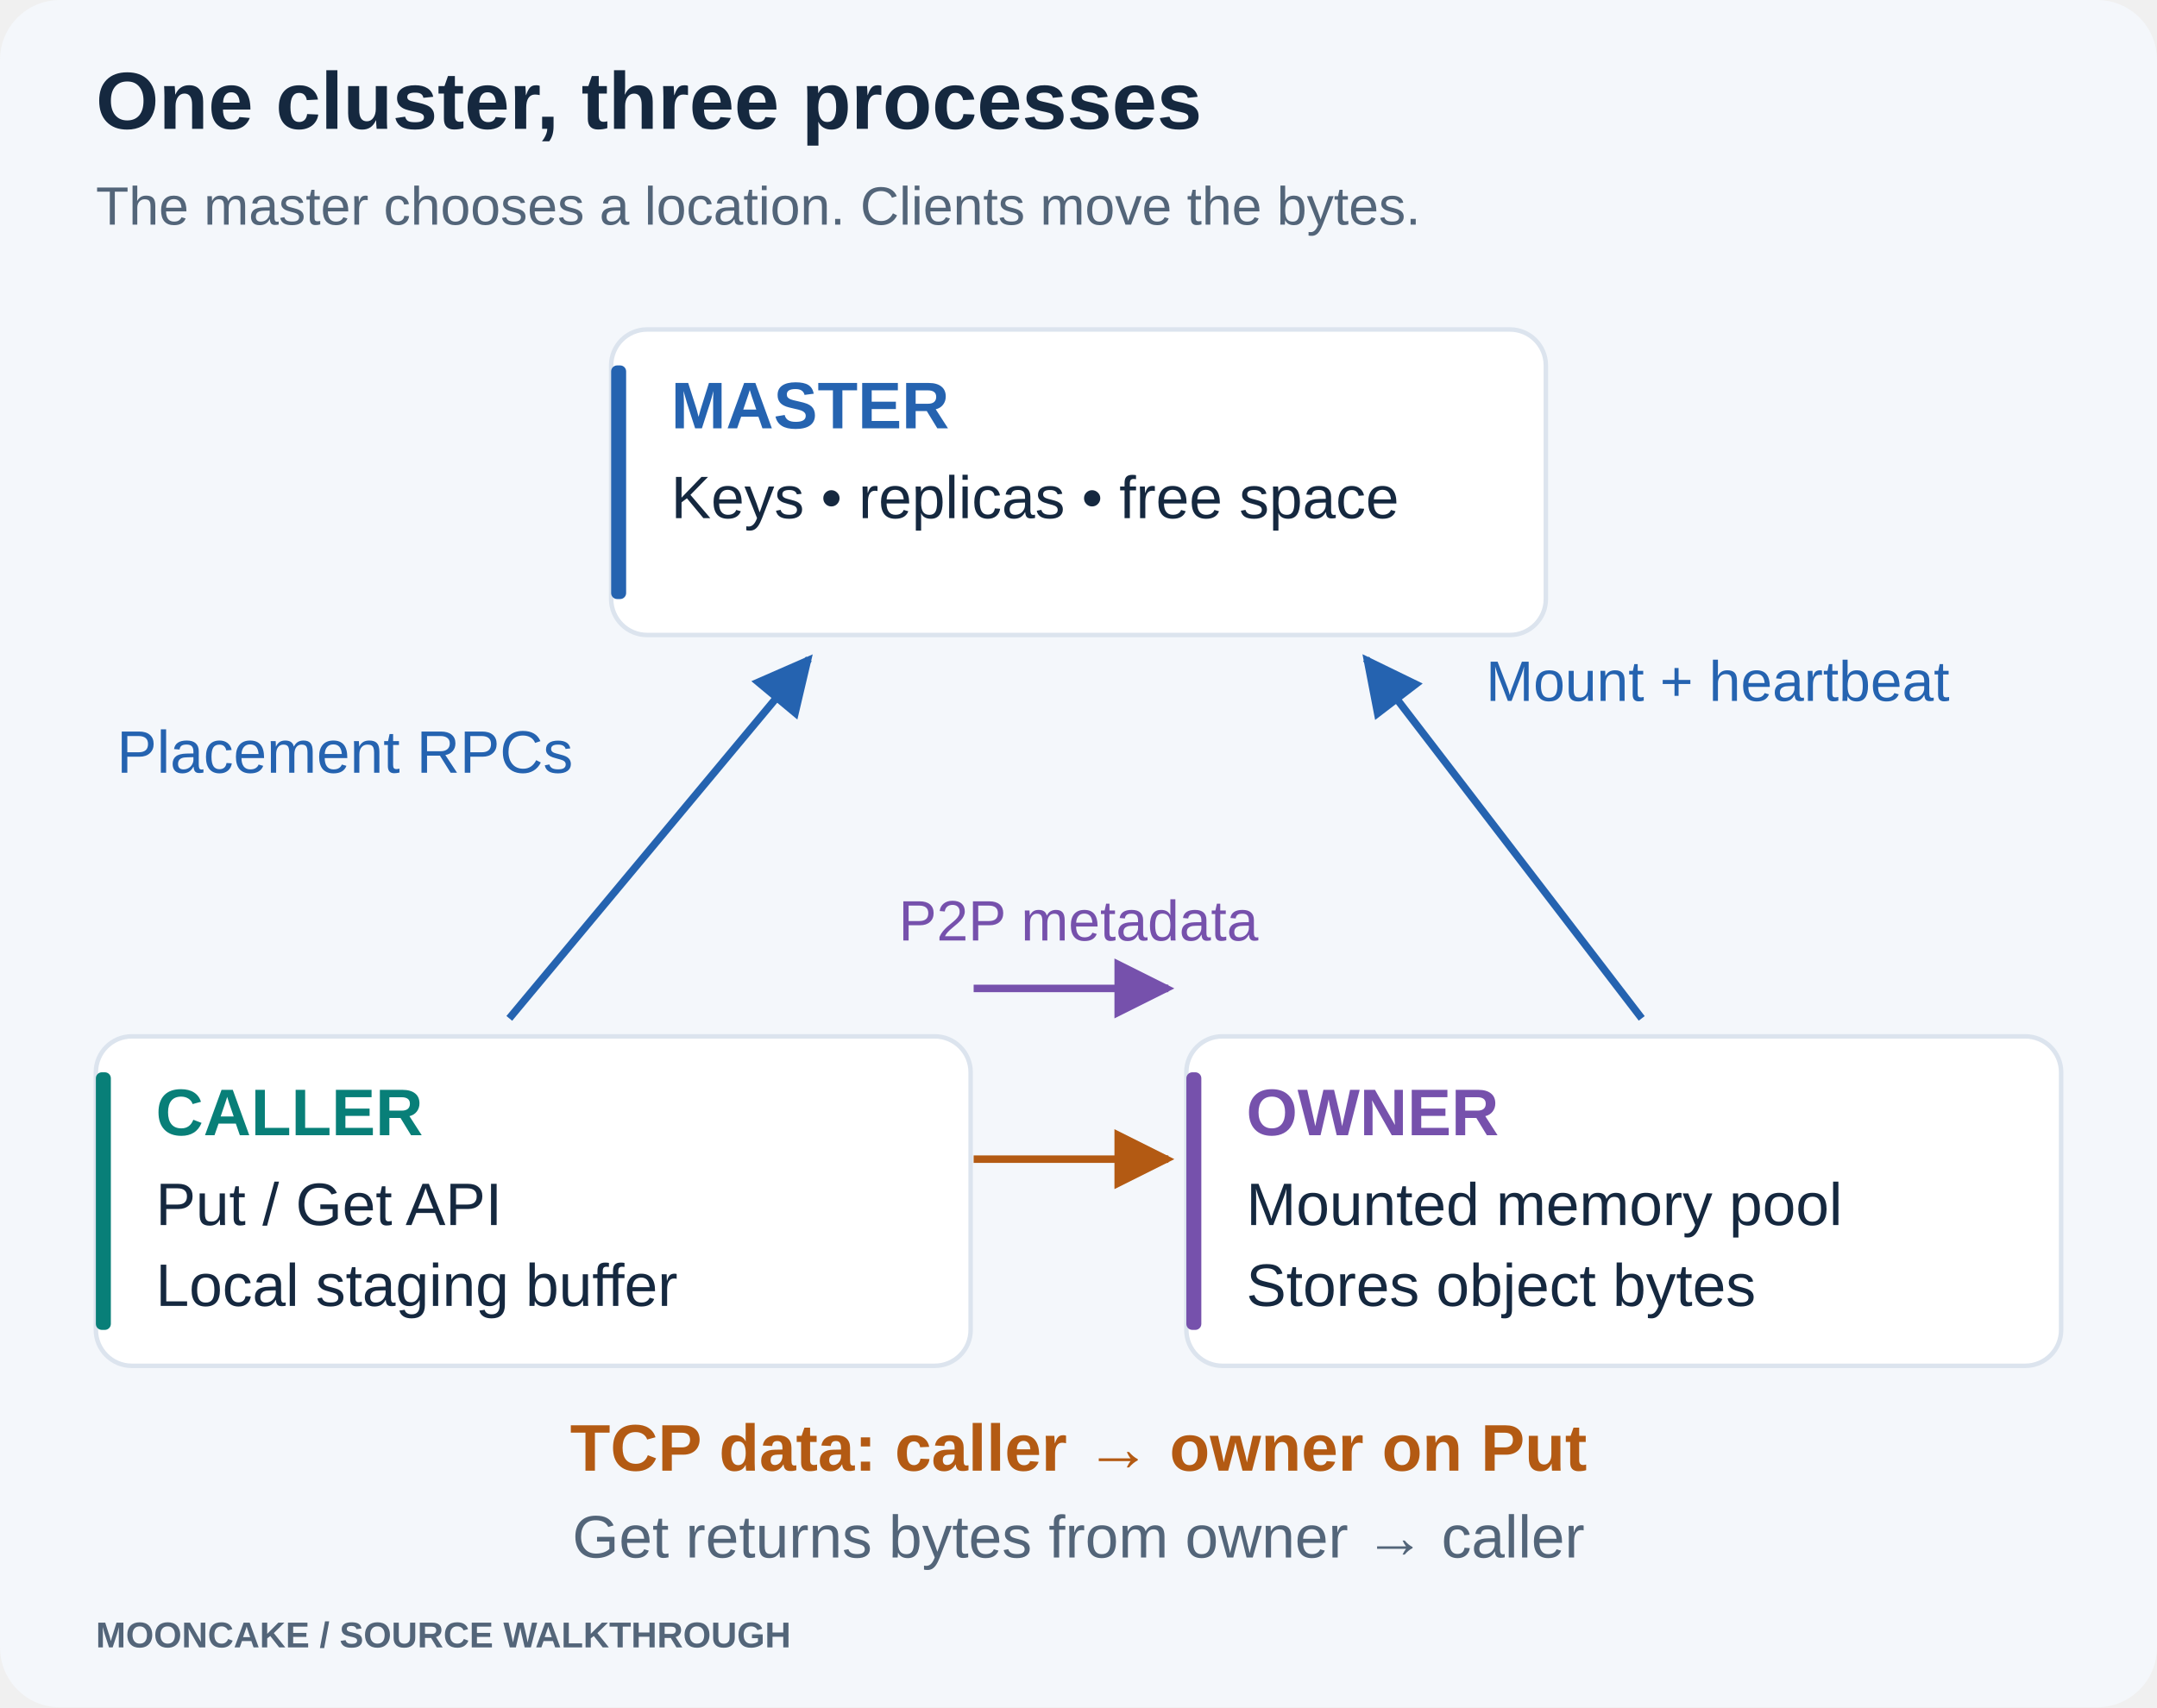
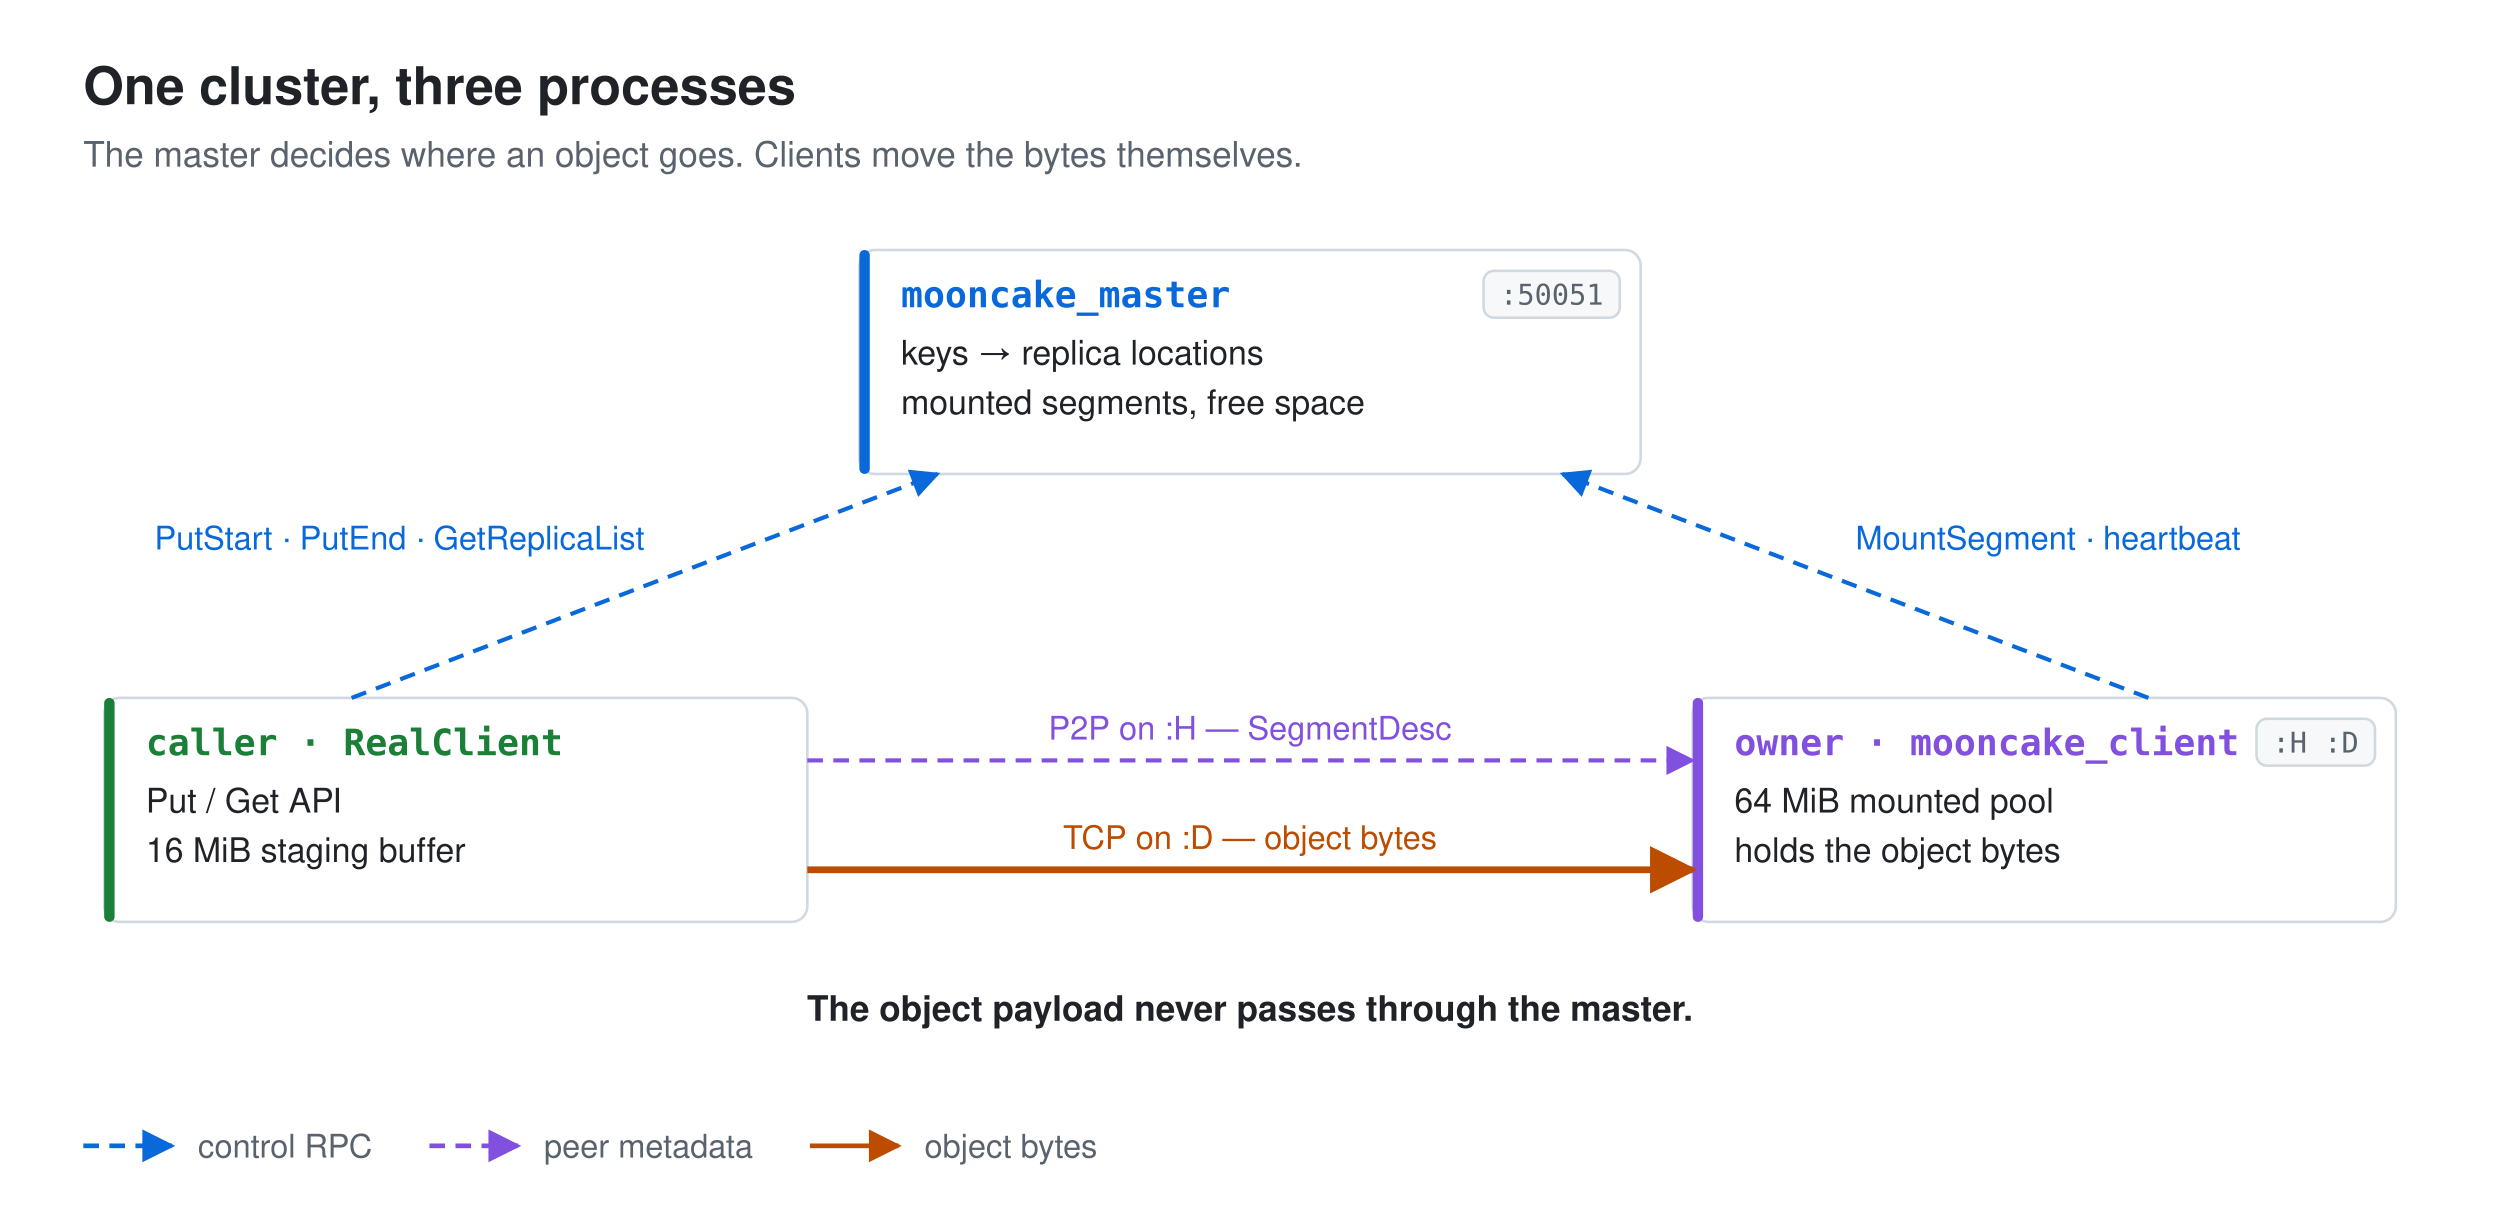
- <svg xmlns="http://www.w3.org/2000/svg" width="720" height="570" viewBox="0 0 720 570" role="img" aria-labelledby="title desc">
+ <svg xmlns="http://www.w3.org/2000/svg" width="960" height="470" viewBox="0 0 960 470" role="img" aria-labelledby="t d">
  <defs>
-     <marker id="arrow" viewBox="0 0 10 10" refX="9" refY="5" markerWidth="8" markerHeight="8" orient="auto-start-reverse">
-       <path d="M 0 0 L 10 5 L 0 10 z" fill="context-stroke" />
+     <marker id="a-0969da" viewBox="0 0 10 10" refX="9" refY="5" markerWidth="7" markerHeight="7" orient="auto-start-reverse">
+       <path d="M 0 0 L 10 5 L 0 10 z" fill="#0969da" />
+     </marker>
+     <marker id="a-8250df" viewBox="0 0 10 10" refX="9" refY="5" markerWidth="7" markerHeight="7" orient="auto-start-reverse">
+       <path d="M 0 0 L 10 5 L 0 10 z" fill="#8250df" />
+     </marker>
+     <marker id="a-1a7f37" viewBox="0 0 10 10" refX="9" refY="5" markerWidth="7" markerHeight="7" orient="auto-start-reverse">
+       <path d="M 0 0 L 10 5 L 0 10 z" fill="#1a7f37" />
+     </marker>
+     <marker id="a-bc4c00" viewBox="0 0 10 10" refX="9" refY="5" markerWidth="7" markerHeight="7" orient="auto-start-reverse">
+       <path d="M 0 0 L 10 5 L 0 10 z" fill="#bc4c00" />
+     </marker>
+     <marker id="a-59636e" viewBox="0 0 10 10" refX="9" refY="5" markerWidth="7" markerHeight="7" orient="auto-start-reverse">
+       <path d="M 0 0 L 10 5 L 0 10 z" fill="#59636e" />
+     </marker>
+     <marker id="a-d1d9e0" viewBox="0 0 10 10" refX="9" refY="5" markerWidth="7" markerHeight="7" orient="auto-start-reverse">
+       <path d="M 0 0 L 10 5 L 0 10 z" fill="#d1d9e0" />
    </marker>
  </defs>
-   <rect width="720" height="570" rx="20" fill="#f4f7fb" />
-   <g font-family="Arial, Helvetica, sans-serif">
-     <text x="32" y="43" font-size="27" fill="#15283f" font-weight="700" text-anchor="start">One cluster, three processes</text>
-     <text x="32" y="75" font-size="18" fill="#536579" font-weight="400" text-anchor="start">The master chooses a location. Clients move the bytes.</text>
-     <rect x="204" y="110" width="312" height="102" rx="12" fill="white" stroke="#dce4ee" stroke-width="1.5" />
-     <rect x="204" y="122" width="5" height="78" rx="2" fill="#2563b0" />
-     <text x="224" y="143" font-size="22" fill="#2563b0" font-weight="700" text-anchor="start">MASTER</text>
-     <text x="224" y="173" font-size="20" fill="#15283f" font-weight="400" text-anchor="start">Keys • replicas • free space</text>
-     <rect x="32" y="346" width="292" height="110" rx="12" fill="white" stroke="#dce4ee" stroke-width="1.5" />
-     <rect x="32" y="358" width="5" height="86" rx="2" fill="#087f78" />
-     <text x="52" y="379" font-size="22" fill="#087f78" font-weight="700" text-anchor="start">CALLER</text>
-     <text x="52" y="409" font-size="20" fill="#15283f" font-weight="400" text-anchor="start">Put / Get API</text>
-     <text x="52" y="436" font-size="20" fill="#15283f" font-weight="400" text-anchor="start">Local staging buffer</text>
-     <rect x="396" y="346" width="292" height="110" rx="12" fill="white" stroke="#dce4ee" stroke-width="1.5" />
-     <rect x="396" y="358" width="5" height="86" rx="2" fill="#7651ac" />
-     <text x="416" y="379" font-size="22" fill="#7651ac" font-weight="700" text-anchor="start">OWNER</text>
-     <text x="416" y="409" font-size="20" fill="#15283f" font-weight="400" text-anchor="start">Mounted memory pool</text>
-     <text x="416" y="436" font-size="20" fill="#15283f" font-weight="400" text-anchor="start">Stores object bytes</text>
-     <path d="M 170 340 L 270 220" fill="none" stroke="#2563b0" stroke-width="2.5" marker-end="url(#arrow)" />
-     <text x="39" y="258" font-size="20" fill="#2563b0" font-weight="400" text-anchor="start">Placement RPCs</text>
-     <path d="M 548 340 L 456 220" fill="none" stroke="#2563b0" stroke-width="2.5" marker-end="url(#arrow)" />
-     <text x="496" y="234" font-size="19" fill="#2563b0" font-weight="400" text-anchor="start">Mount + heartbeat</text>
-     <path d="M 325 330 L 390 330" fill="none" stroke="#7651ac" stroke-width="2.5" marker-end="url(#arrow)" />
-     <path d="M 325 387 L 390 387" fill="none" stroke="#b35a13" stroke-width="2.5" marker-end="url(#arrow)" />
-     <text x="360" y="314" font-size="19" fill="#7651ac" font-weight="400" text-anchor="middle">P2P metadata</text>
-     <text x="360" y="491" font-size="22" fill="#b35a13" font-weight="700" text-anchor="middle">TCP data: caller → owner on Put</text>
-     <text x="360" y="520" font-size="20" fill="#536579" font-weight="400" text-anchor="middle">Get returns bytes from owner → caller</text>
-     <text x="32" y="550" font-size="12" fill="#536579" font-weight="700" text-anchor="start">MOONCAKE  /  SOURCE WALKTHROUGH</text>
-   </g>
+   <rect width="960" height="470" fill="#ffffff" />
+   <text x="32.0" y="40.0" font-family="IBM Plex Sans, -apple-system, Helvetica Neue, Helvetica, Arial, sans-serif" font-size="20" fill="#1f2328" font-weight="600" text-anchor="start">One cluster, three processes</text>
+   <text x="32.0" y="64.0" font-family="IBM Plex Sans, -apple-system, Helvetica Neue, Helvetica, Arial, sans-serif" font-size="13.5" fill="#59636e" font-weight="400" text-anchor="start">The master decides where an object goes. Clients move the bytes themselves.</text>
+   <rect x="330.0" y="96.0" width="300.0" height="86.0" rx="6" fill="#ffffff" stroke="#d1d9e0" stroke-width="1" />
+   <rect x="330.0" y="96.0" width="4" height="86.0" rx="2" fill="#0969da" />
+   <text x="346.0" y="118.0" font-family="JetBrains Mono, SFMono-Regular, Menlo, Consolas, monospace" font-size="14" fill="#0969da" font-weight="600" text-anchor="start">mooncake_master</text>
+   <rect x="569.7" y="104.0" width="52.3" height="18.0" rx="4" fill="#f6f8fa" stroke="#d1d9e0" stroke-width="1" />
+   <text x="595.9" y="117.0" font-family="JetBrains Mono, SFMono-Regular, Menlo, Consolas, monospace" font-size="11" fill="#59636e" font-weight="500" text-anchor="middle">:50051</text>
+   <text x="346.0" y="140.0" font-family="IBM Plex Sans, -apple-system, Helvetica Neue, Helvetica, Arial, sans-serif" font-size="13" fill="#1f2328" font-weight="400" text-anchor="start">keys → replica locations</text>
+   <text x="346.0" y="159.0" font-family="IBM Plex Sans, -apple-system, Helvetica Neue, Helvetica, Arial, sans-serif" font-size="13" fill="#1f2328" font-weight="400" text-anchor="start">mounted segments, free space</text>
+   <rect x="40.0" y="268.0" width="270.0" height="86.0" rx="6" fill="#ffffff" stroke="#d1d9e0" stroke-width="1" />
+   <rect x="40.0" y="268.0" width="4" height="86.0" rx="2" fill="#1a7f37" />
+   <text x="56.0" y="290.0" font-family="JetBrains Mono, SFMono-Regular, Menlo, Consolas, monospace" font-size="14" fill="#1a7f37" font-weight="600" text-anchor="start">caller · RealClient</text>
+   <text x="56.0" y="312.0" font-family="IBM Plex Sans, -apple-system, Helvetica Neue, Helvetica, Arial, sans-serif" font-size="13" fill="#1f2328" font-weight="400" text-anchor="start">Put / Get API</text>
+   <text x="56.0" y="331.0" font-family="IBM Plex Sans, -apple-system, Helvetica Neue, Helvetica, Arial, sans-serif" font-size="13" fill="#1f2328" font-weight="400" text-anchor="start">16 MiB staging buffer</text>
+   <rect x="650.0" y="268.0" width="270.0" height="86.0" rx="6" fill="#ffffff" stroke="#d1d9e0" stroke-width="1" />
+   <rect x="650.0" y="268.0" width="4" height="86.0" rx="2" fill="#8250df" />
+   <text x="666.0" y="290.0" font-family="JetBrains Mono, SFMono-Regular, Menlo, Consolas, monospace" font-size="14" fill="#8250df" font-weight="600" text-anchor="start">owner · mooncake_client</text>
+   <rect x="866.5" y="276.0" width="45.5" height="18.0" rx="4" fill="#f6f8fa" stroke="#d1d9e0" stroke-width="1" />
+   <text x="889.2" y="289.0" font-family="JetBrains Mono, SFMono-Regular, Menlo, Consolas, monospace" font-size="11" fill="#59636e" font-weight="500" text-anchor="middle">:H :D</text>
+   <text x="666.0" y="312.0" font-family="IBM Plex Sans, -apple-system, Helvetica Neue, Helvetica, Arial, sans-serif" font-size="13" fill="#1f2328" font-weight="400" text-anchor="start">64 MiB mounted pool</text>
+   <text x="666.0" y="331.0" font-family="IBM Plex Sans, -apple-system, Helvetica Neue, Helvetica, Arial, sans-serif" font-size="13" fill="#1f2328" font-weight="400" text-anchor="start">holds the object bytes</text>
+   <path d="M 135.0 268.0 L 360.0 182.0" fill="none" stroke="#0969da" stroke-width="1.6" stroke-dasharray="6 4" marker-end="url(#a-0969da)" />
+   <text x="247.5" y="211.0" font-family="IBM Plex Sans, -apple-system, Helvetica Neue, Helvetica, Arial, sans-serif" font-size="12.5" fill="#0969da" font-weight="500" text-anchor="end" paint-order="stroke" stroke="#ffffff" stroke-width="5" stroke-linejoin="round">PutStart · PutEnd · GetReplicaList</text>
+   <path d="M 825.0 268.0 L 600.0 182.0" fill="none" stroke="#0969da" stroke-width="1.6" stroke-dasharray="6 4" marker-end="url(#a-0969da)" />
+   <text x="712.5" y="211.0" font-family="IBM Plex Sans, -apple-system, Helvetica Neue, Helvetica, Arial, sans-serif" font-size="12.5" fill="#0969da" font-weight="500" text-anchor="start" paint-order="stroke" stroke="#ffffff" stroke-width="5" stroke-linejoin="round">MountSegment · heartbeat</text>
+   <path d="M 310.0 292.0 L 650.0 292.0" fill="none" stroke="#8250df" stroke-width="1.6" stroke-dasharray="6 4" marker-end="url(#a-8250df)" />
+   <text x="480.0" y="284.0" font-family="IBM Plex Sans, -apple-system, Helvetica Neue, Helvetica, Arial, sans-serif" font-size="12.5" fill="#8250df" font-weight="500" text-anchor="middle" paint-order="stroke" stroke="#ffffff" stroke-width="5" stroke-linejoin="round">P2P on :H — SegmentDesc</text>
+   <path d="M 310.0 334.0 L 650.0 334.0" fill="none" stroke="#bc4c00" stroke-width="2.6" marker-end="url(#a-bc4c00)" />
+   <text x="480.0" y="326.0" font-family="IBM Plex Sans, -apple-system, Helvetica Neue, Helvetica, Arial, sans-serif" font-size="12.5" fill="#bc4c00" font-weight="500" text-anchor="middle" paint-order="stroke" stroke="#ffffff" stroke-width="5" stroke-linejoin="round">TCP on :D — object bytes</text>
+   <text x="480.0" y="392.0" font-family="IBM Plex Sans, -apple-system, Helvetica Neue, Helvetica, Arial, sans-serif" font-size="13.5" fill="#1f2328" font-weight="600" text-anchor="middle">The object payload never passes through the master.</text>
+   <path d="M 32.0 440.0 L 66.0 440.0" fill="none" stroke="#0969da" stroke-width="1.8" stroke-dasharray="6 4" marker-end="url(#a-0969da)" />
+   <text x="76.0" y="444.5" font-family="IBM Plex Sans, -apple-system, Helvetica Neue, Helvetica, Arial, sans-serif" font-size="12.5" fill="#59636e" font-weight="400" text-anchor="start">control RPC</text>
+   <path d="M 164.9 440.0 L 198.9 440.0" fill="none" stroke="#8250df" stroke-width="1.8" stroke-dasharray="6 4" marker-end="url(#a-8250df)" />
+   <text x="208.9" y="444.5" font-family="IBM Plex Sans, -apple-system, Helvetica Neue, Helvetica, Arial, sans-serif" font-size="12.5" fill="#59636e" font-weight="400" text-anchor="start">peer metadata</text>
+   <path d="M 311.0 440.0 L 345.0 440.0" fill="none" stroke="#bc4c00" stroke-width="1.8" marker-end="url(#a-bc4c00)" />
+   <text x="355.0" y="444.5" font-family="IBM Plex Sans, -apple-system, Helvetica Neue, Helvetica, Arial, sans-serif" font-size="12.5" fill="#59636e" font-weight="400" text-anchor="start">object bytes</text>
</svg>
